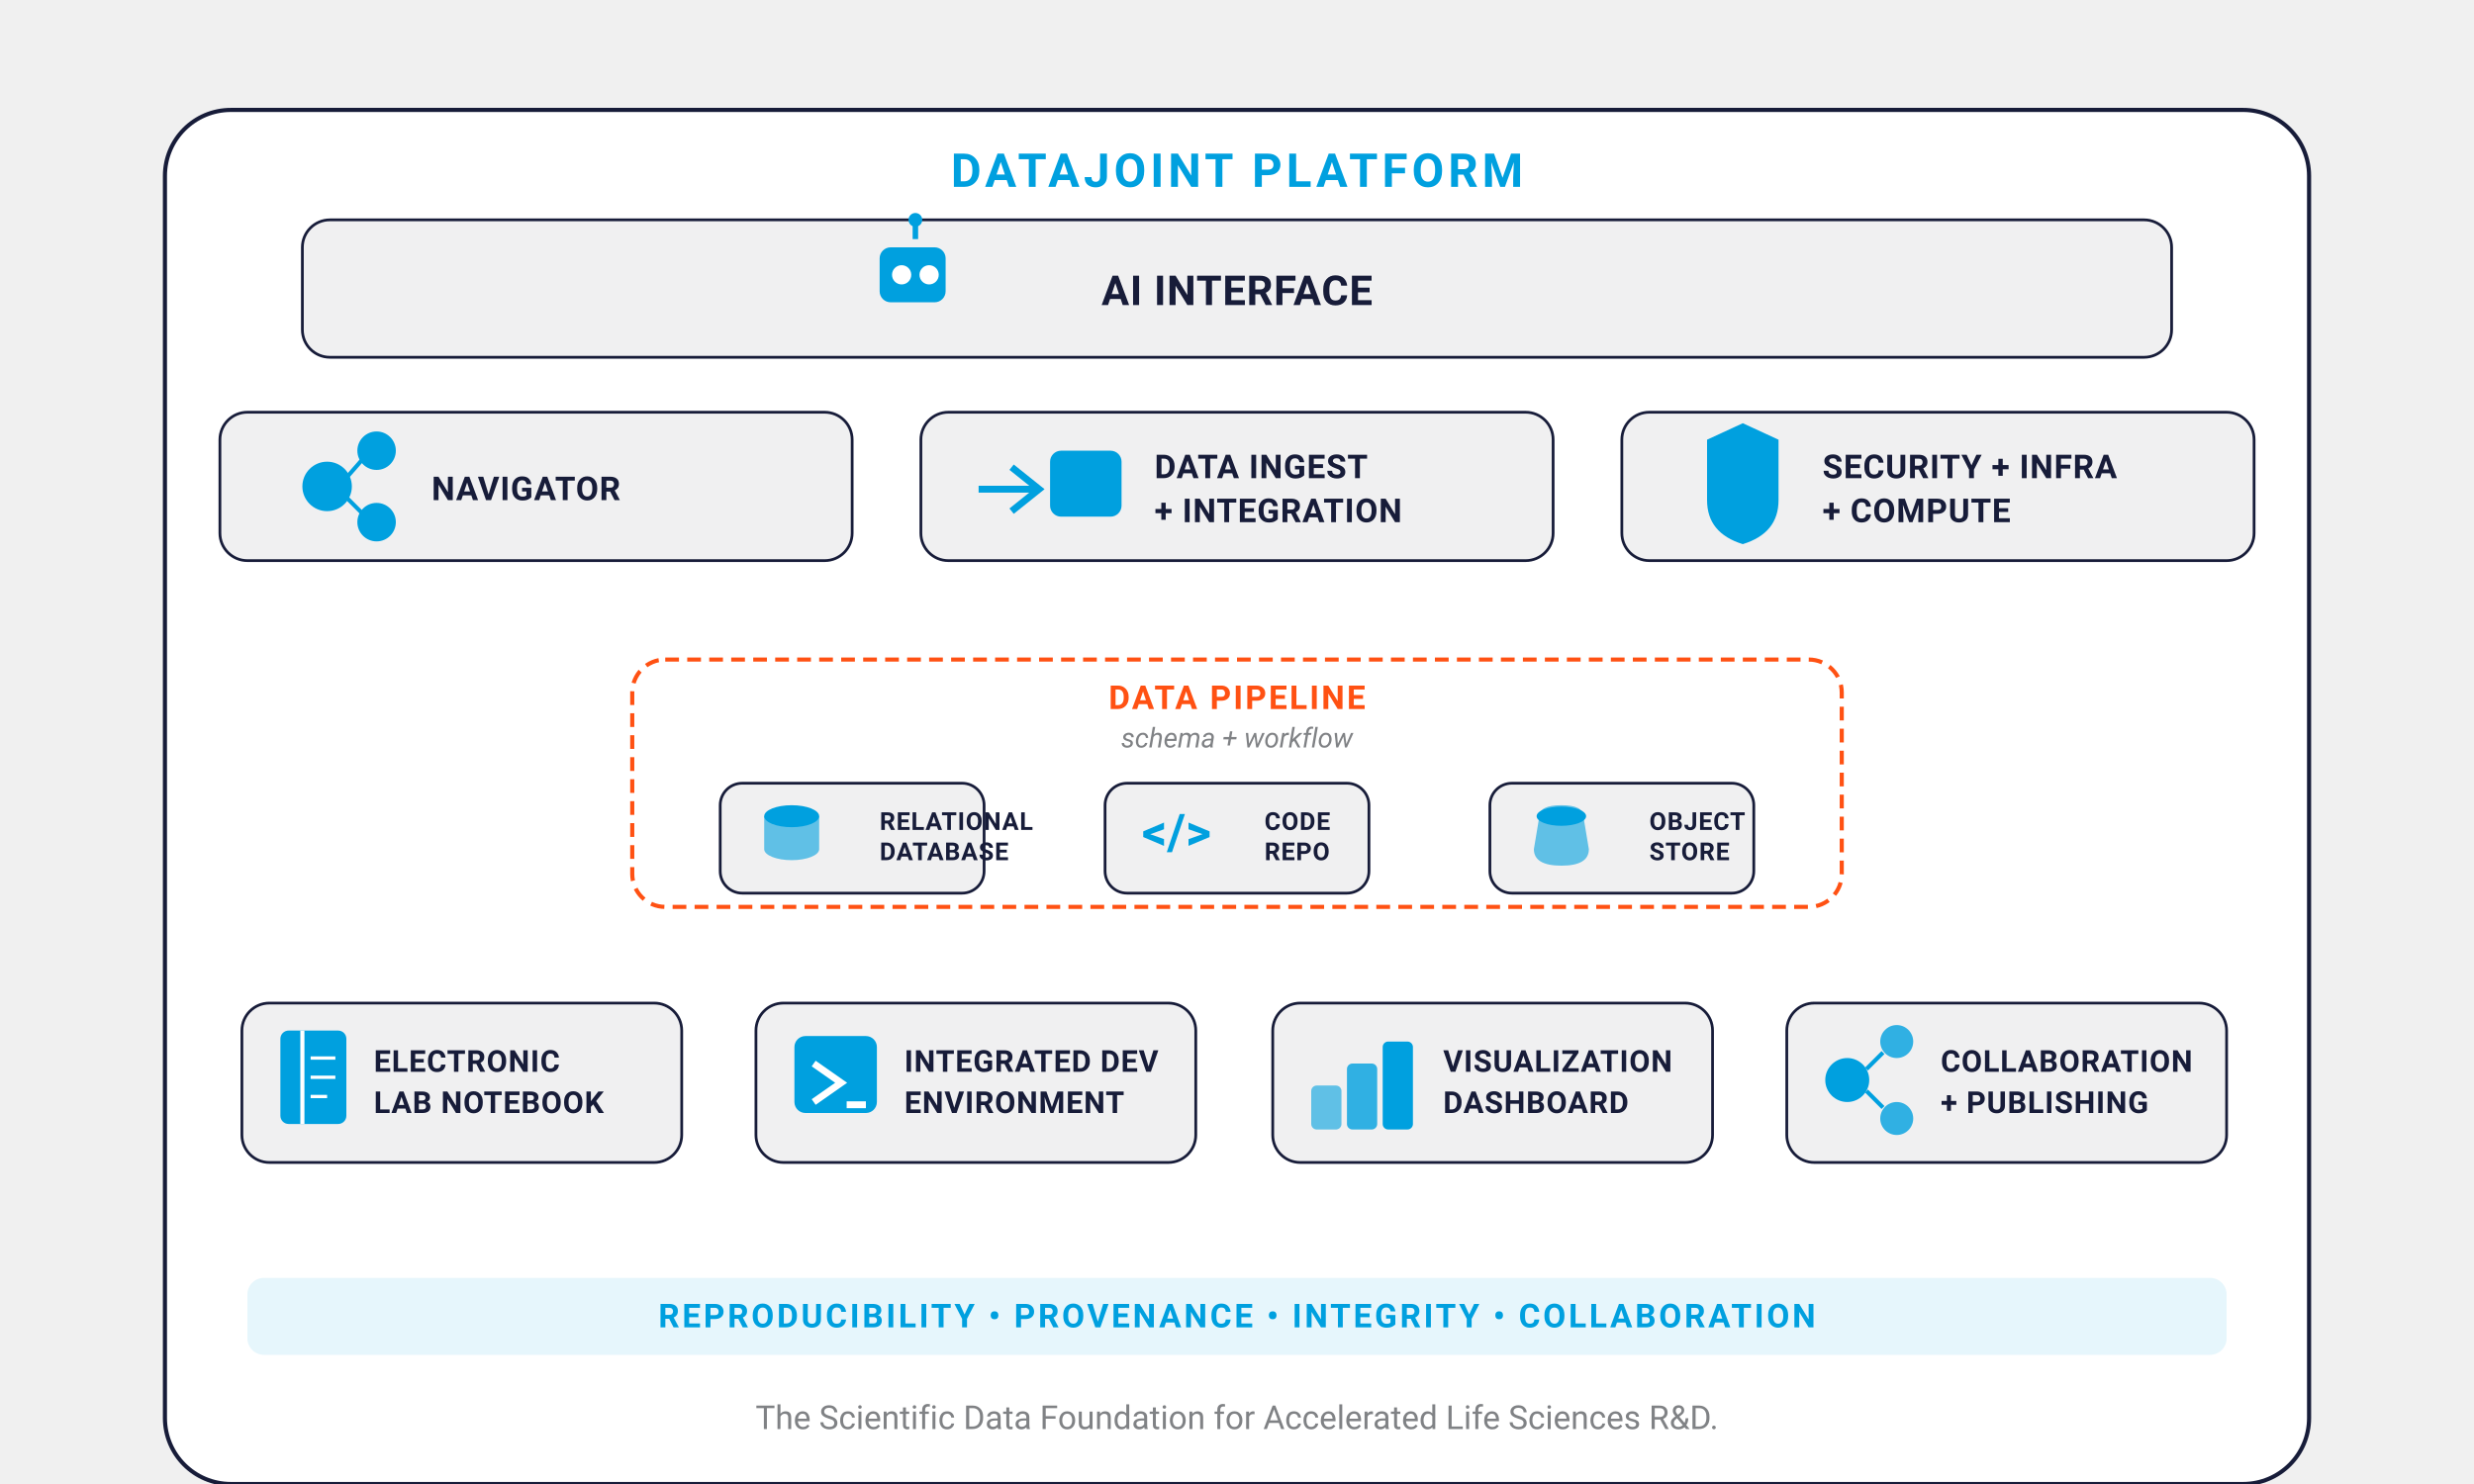
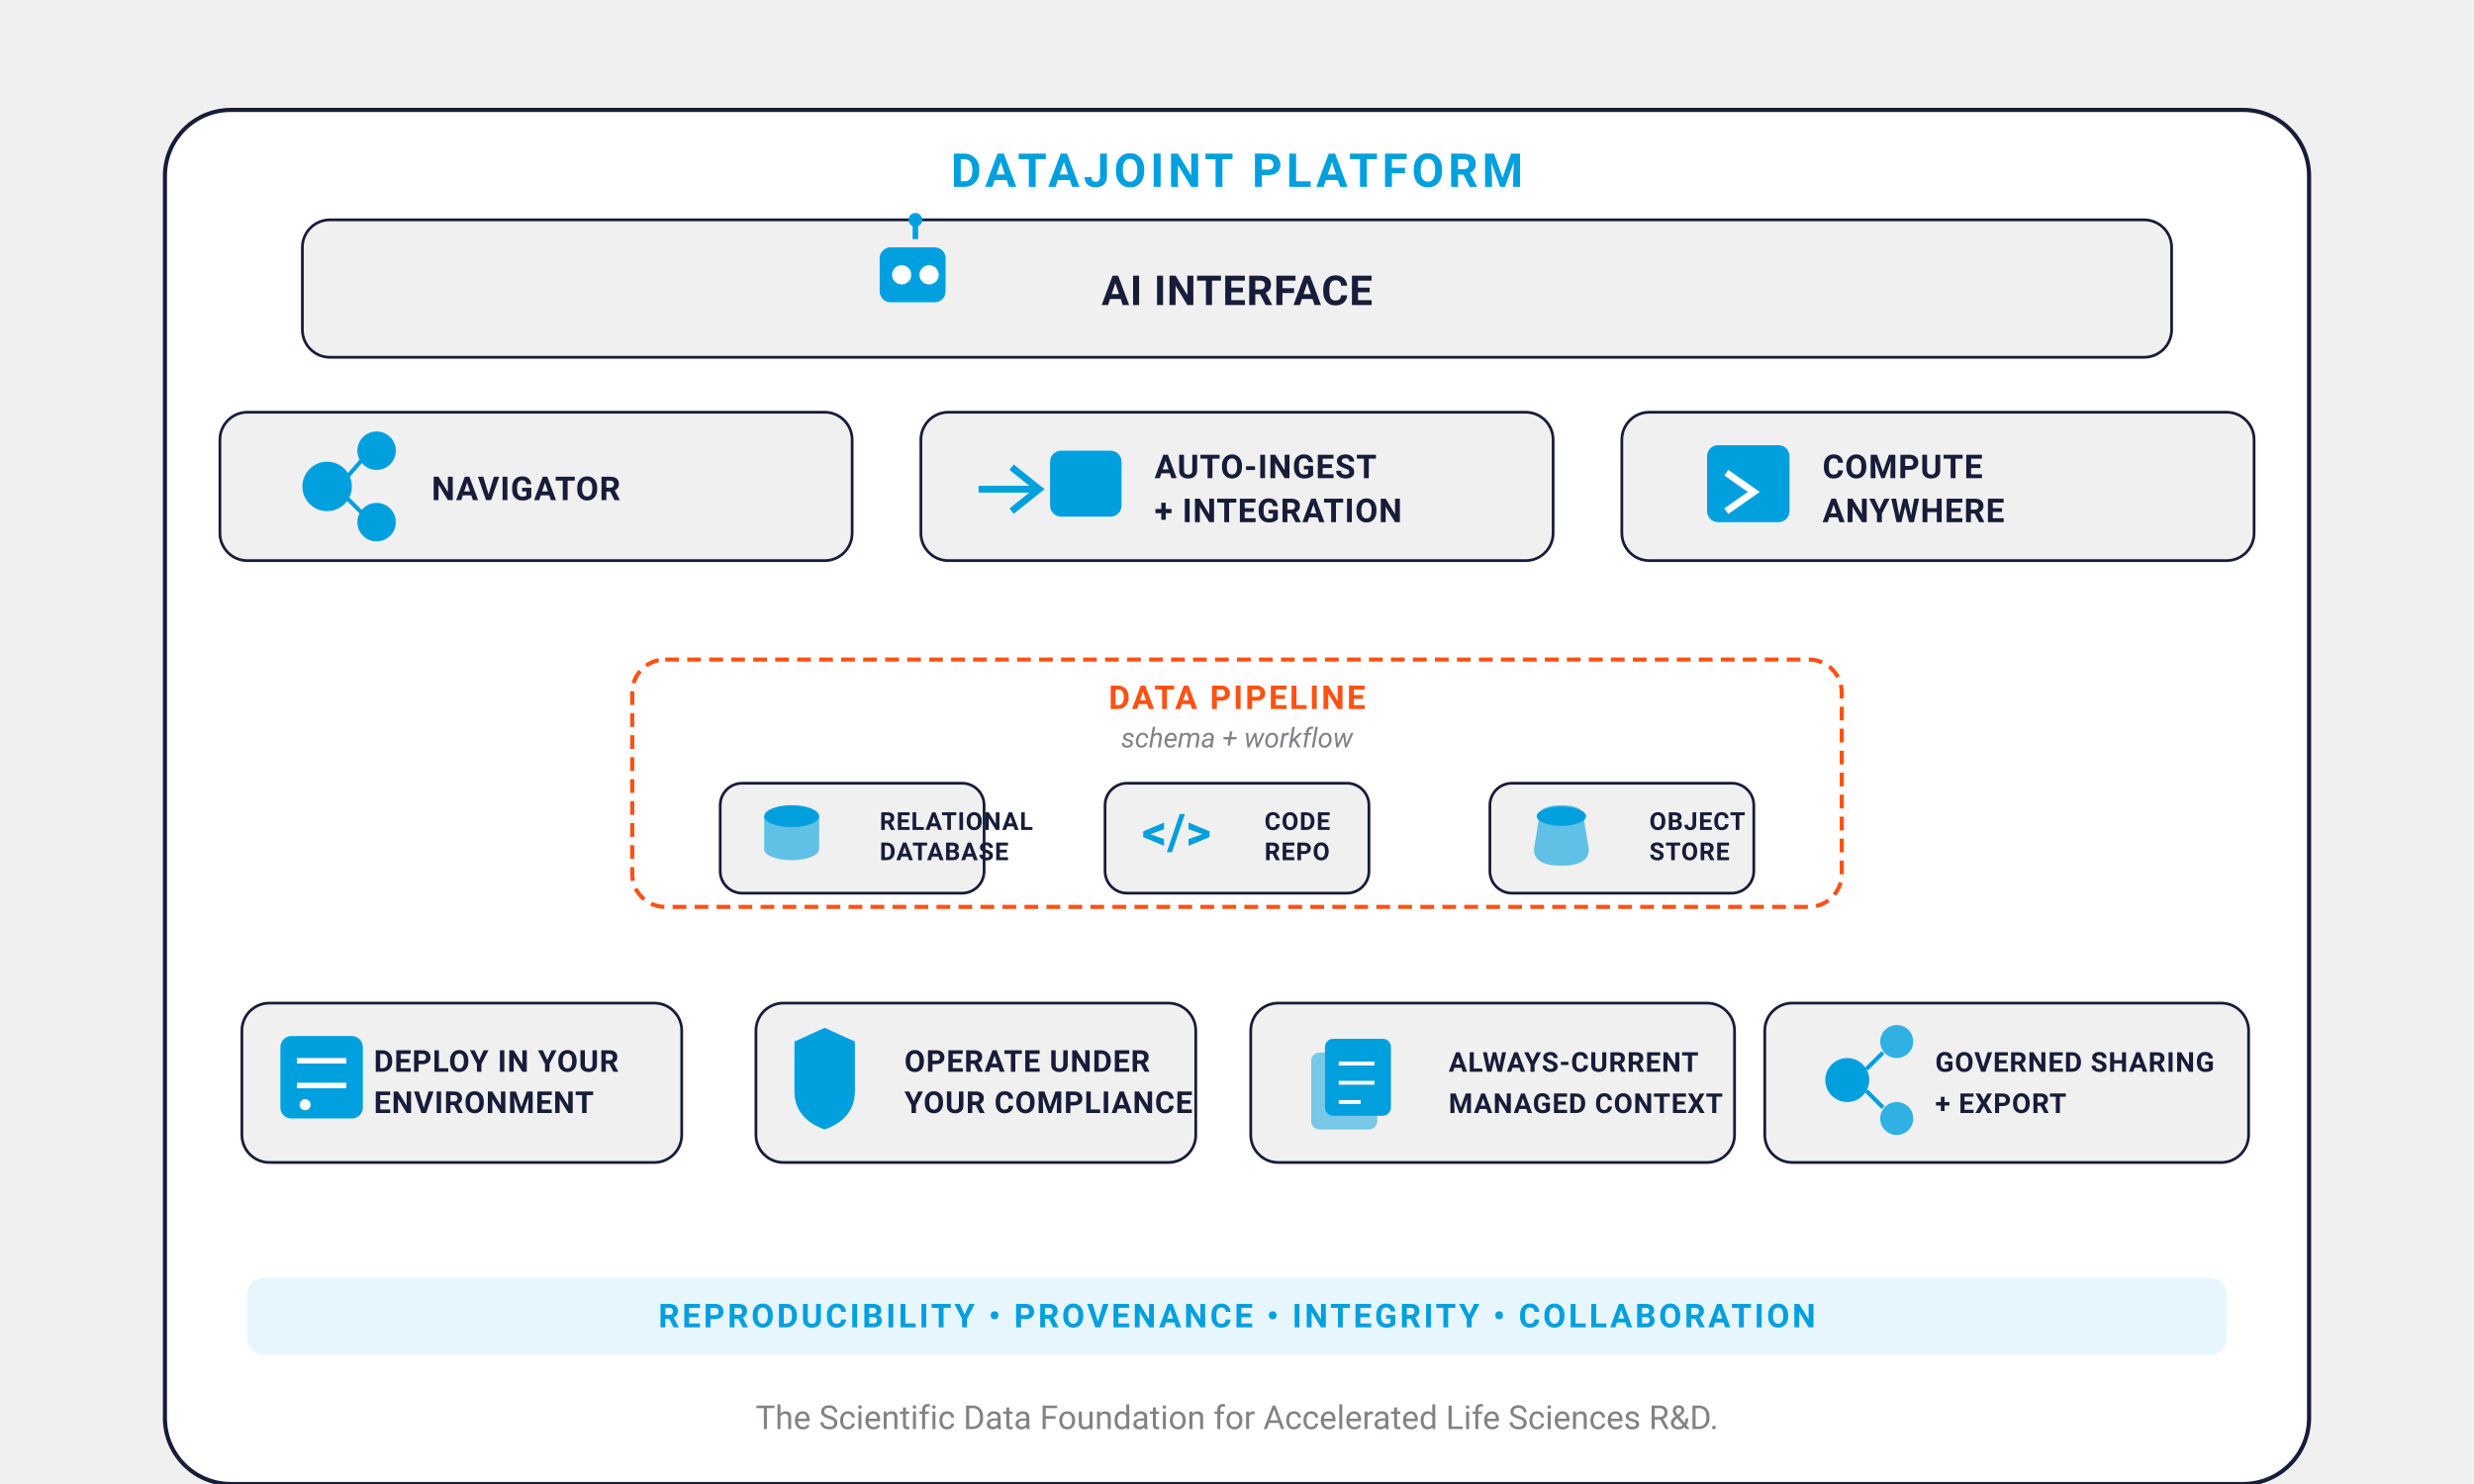
<svg xmlns="http://www.w3.org/2000/svg" viewBox="0 0 900 540" font-family="Roboto, Helvetica, sans-serif">
  <defs>
    <style>
      .frame { fill: #FFFFFF; stroke: #171C39; }
      .boundary { fill: #FFFFFF; stroke: #171C39; }
      .box { fill: #F0F0F1; stroke: #171C39; }
      .core-panel { fill: #FFFFFF; stroke: #FF5113; }
      .accent { fill: #00A0DF; }
      .accent-stroke { stroke: #00A0DF; }
      .ink { fill: #171C39; }
      .on-accent { fill: #FFFFFF; }
      .caption { fill: #808285; }
      .band { fill: #00A0DF; fill-opacity: 0.10; }
      .platform-label { font-size: 17px; fill: #00A0DF; font-weight: 700; text-anchor: middle; letter-spacing: 1.5px; }
      .comp-label { font-size: 12px; fill: #171C39; font-weight: 600; letter-spacing: 0.3px; }
      .core-label { font-size: 12px; fill: #FF5113; font-weight: 700; text-anchor: middle; letter-spacing: 0.8px; }
      .core-sub { font-size: 10px; fill: #808285; text-anchor: middle; font-style: italic; }
      .tagline { font-size: 12px; fill: #808285; text-anchor: middle; font-style: italic; }
      .band-label { font-size: 12px; fill: #00A0DF; font-weight: 600; text-anchor: middle; letter-spacing: 1px; }
      @media (prefers-color-scheme: dark) {
        .frame, .boundary { fill: #161A21; stroke: #8A93A1; }
        .box { fill: #242832; stroke: #8A93A1; }
        .core-panel { fill: #1E232C; stroke: #FF7A47; }
        .accent { fill: #33B8E8; }
        .accent-stroke { stroke: #33B8E8; }
        .ink { fill: #C9CFD9; }
        .on-accent { fill: #161A21; }
        .caption { fill: #9DA0A4; }
        .band { fill: #33B8E8; }
        .platform-label, .band-label { fill: #33B8E8; }
        .comp-label { fill: #C9CFD9; }
        .core-label { fill: #FF7A47; }
        .core-sub, .tagline { fill: #9DA0A4; }
      }
    </style>
  </defs>
  <rect x="60" y="40" width="780" height="500" rx="24" class="boundary" stroke-width="1.5" />
  <text x="450" y="68" class="platform-label">DATAJOINT PLATFORM</text>
  <g transform="translate(450, 106)">
    <rect x="-340" y="-26" width="680" height="50" rx="10" class="box" stroke-width="1" />
    <rect x="-130" y="-16" width="24" height="20" rx="4" class="accent" />
    <circle cx="-122" cy="-6" r="3.5" class="on-accent" />
    <circle cx="-112" cy="-6" r="3.5" class="on-accent" />
    <line x1="-117" y1="-19" x2="-117" y2="-25" class="accent-stroke" stroke-width="2" />
    <circle cx="-117" cy="-26" r="2.5" class="accent" />
    <text x="0" y="5" class="comp-label" style="font-size:15px; font-weight:700; text-anchor:middle;">AI INTERFACE</text>
  </g>
  <g transform="translate(195, 178)">
    <rect x="-115" y="-28" width="230" height="54" rx="10" class="box" stroke-width="1" />
    <circle cx="-76" cy="-1" r="9" class="accent" />
    <circle cx="-58" cy="-14" r="7" class="accent" />
    <circle cx="-58" cy="12" r="7" class="accent" />
    <line x1="-70" y1="-3" x2="-63" y2="-11" class="accent-stroke" stroke-width="1.5" />
    <line x1="-70" y1="2" x2="-63" y2="9" class="accent-stroke" stroke-width="1.5" />
    <text x="-38" y="4" class="comp-label">NAVIGATOR</text>
  </g>
  <g transform="translate(450, 178)">
    <rect x="-115" y="-28" width="230" height="54" rx="10" class="box" stroke-width="1" />
    <rect x="-68" y="-14" width="26" height="24" rx="4" class="accent" />
    <path d="M-94,0 L-72,0 M-82,-8 L-72,0 L-82,8" fill="none" class="accent-stroke" stroke-width="2.5" />
-     <text x="-30" y="-4" class="comp-label">DATA INGEST</text>
+     <text x="-30" y="-4" class="comp-label">AUTO-INGEST</text>
    <text x="-30" y="12" class="comp-label">+ INTEGRATION</text>
  </g>
  <g transform="translate(705, 178)">
    <rect x="-115" y="-28" width="230" height="54" rx="10" class="box" stroke-width="1" />
-     <path d="M-84,-18 L-84,4 Q-84,16 -71,20 Q-58,16 -58,4 L-58,-18 L-71,-24 Z" class="accent" />
-     <text x="-42" y="-4" class="comp-label">SECURITY + INFRA</text>
-     <text x="-42" y="12" class="comp-label">+ COMPUTE</text>
+     <rect x="-84" y="-16" width="30" height="28" rx="4" class="accent" />
+     <path d="M-77,-6 L-67,1 L-77,8" fill="none" stroke="#FFFFFF" stroke-width="2.5" />
+     <text x="-42" y="-4" class="comp-label">COMPUTE</text>
+     <text x="-42" y="12" class="comp-label">ANYWHERE</text>
  </g>
  <rect x="230" y="240" width="440" height="90" rx="12" class="core-panel" stroke-width="1.5" stroke-dasharray="5 3" />
  <text x="450" y="258" class="core-label">DATA PIPELINE</text>
  <text x="450" y="272" class="core-sub">schema + workflow</text>
  <g transform="translate(310, 305)">
    <rect x="-48" y="-20" width="96" height="40" rx="8" class="box" stroke-width="1" />
    <ellipse cx="-22" cy="-8" rx="10" ry="4" class="accent" />
    <path d="M-32,-8 v12 a10,4 0 0,0 20,0 v-12" class="accent" fill-opacity="0.6" />
    <text x="10" y="-3" class="comp-label" style="font-size:9px;">RELATIONAL</text>
    <text x="10" y="8" class="comp-label" style="font-size:9px;">DATABASE</text>
  </g>
  <g transform="translate(450, 305)">
    <rect x="-48" y="-20" width="96" height="40" rx="8" class="box" stroke-width="1" />
    <text x="-22" y="4" text-anchor="middle" font-size="18" font-weight="600" class="accent">&lt;/&gt;</text>
    <text x="10" y="-3" class="comp-label" style="font-size:9px;">CODE</text>
    <text x="10" y="8" class="comp-label" style="font-size:9px;">REPO</text>
  </g>
  <g transform="translate(590, 305)">
    <rect x="-48" y="-20" width="96" height="40" rx="8" class="box" stroke-width="1" />
    <path d="M-30,-8 L-32,4 Q-32,10 -22,10 Q-12,10 -12,4 L-14,-8 Q-14,-12 -22,-12 Q-30,-12 -30,-8 Z" class="accent" fill-opacity="0.6" />
    <ellipse cx="-22" cy="-8" rx="9" ry="3.5" class="accent" />
    <text x="10" y="-3" class="comp-label" style="font-size:9px;">OBJECT</text>
    <text x="10" y="8" class="comp-label" style="font-size:9px;">STORE</text>
  </g>
  <g transform="translate(168, 395)">
    <rect x="-80" y="-30" width="160" height="58" rx="10" class="box" stroke-width="1" />
-     <rect x="-66" y="-20" width="24" height="34" rx="3" class="accent" />
-     <line x1="-58" y1="-20" x2="-58" y2="14" stroke="#FFFFFF" stroke-width="1.5" />
-     <line x1="-55" y1="-10" x2="-46" y2="-10" stroke="#FFFFFF" stroke-width="1.2" />
-     <line x1="-55" y1="-3" x2="-46" y2="-3" stroke="#FFFFFF" stroke-width="1.2" />
-     <line x1="-55" y1="4" x2="-49" y2="4" stroke="#FFFFFF" stroke-width="1.2" />
-     <text x="-32" y="-5" class="comp-label" style="font-size:11px;">ELECTRONIC</text>
-     <text x="-32" y="10" class="comp-label" style="font-size:11px;">LAB NOTEBOOK</text>
+     <rect x="-66" y="-18" width="30" height="30" rx="4" class="accent" />
+     <line x1="-60" y1="-9" x2="-42" y2="-9" stroke="#FFFFFF" stroke-width="2" />
+     <line x1="-60" y1="0" x2="-42" y2="0" stroke="#FFFFFF" stroke-width="2" />
+     <circle cx="-57" cy="7" r="2" fill="#FFFFFF" />
+     <text x="-32" y="-5" class="comp-label" style="font-size:11px;">DEPLOY IN YOUR</text>
+     <text x="-32" y="10" class="comp-label" style="font-size:11px;">ENVIRONMENT</text>
  </g>
  <g transform="translate(355, 395)">
    <rect x="-80" y="-30" width="160" height="58" rx="10" class="box" stroke-width="1" />
-     <rect x="-66" y="-18" width="30" height="28" rx="4" class="accent" />
-     <path d="M-59,-8 L-49,-1 L-59,6" fill="none" stroke="#FFFFFF" stroke-width="2.5" />
-     <line x1="-47" y1="7" x2="-40" y2="7" stroke="#FFFFFF" stroke-width="2.5" />
-     <text x="-26" y="-5" class="comp-label" style="font-size:11px;">INTEGRATED DEV</text>
-     <text x="-26" y="10" class="comp-label" style="font-size:11px;">ENVIRONMENT</text>
+     <path d="M-66,-16 L-66,2 Q-66,12 -55,16 Q-44,12 -44,2 L-44,-16 L-55,-21 Z" class="accent" />
+     <text x="-26" y="-5" class="comp-label" style="font-size:11px;">OPERATE UNDER</text>
+     <text x="-26" y="10" class="comp-label" style="font-size:11px;">YOUR COMPLIANCE</text>
  </g>
  <g transform="translate(543, 395)">
-     <rect x="-80" y="-30" width="160" height="58" rx="10" class="box" stroke-width="1" />
-     <rect x="-66" y="0" width="11" height="16" rx="2" class="accent" fill-opacity="0.6" />
-     <rect x="-53" y="-8" width="11" height="24" rx="2" class="accent" fill-opacity="0.8" />
-     <rect x="-40" y="-16" width="11" height="32" rx="2" class="accent" />
-     <text x="-18" y="-5" class="comp-label" style="font-size:11px;">VISUALIZATION</text>
-     <text x="-18" y="10" class="comp-label" style="font-size:11px;">DASHBOARD</text>
+     <rect x="-88" y="-30" width="176" height="58" rx="10" class="box" stroke-width="1" />
+     <rect x="-66" y="-12" width="24" height="28" rx="3" class="accent" fill-opacity="0.5" />
+     <rect x="-61" y="-17" width="24" height="28" rx="3" class="accent" />
+     <line x1="-56" y1="-8" x2="-43" y2="-8" stroke="#FFFFFF" stroke-width="1.4" />
+     <line x1="-56" y1="-1" x2="-43" y2="-1" stroke="#FFFFFF" stroke-width="1.4" />
+     <line x1="-56" y1="6" x2="-48" y2="6" stroke="#FFFFFF" stroke-width="1.4" />
+     <text x="-16" y="-5" class="comp-label" style="font-size:10px;">ALWAYS-CURRENT</text>
+     <text x="-16" y="10" class="comp-label" style="font-size:10px;">MANAGED CONTEXT</text>
  </g>
  <g transform="translate(730, 395)">
-     <rect x="-80" y="-30" width="160" height="58" rx="10" class="box" stroke-width="1" />
+     <rect x="-88" y="-30" width="176" height="58" rx="10" class="box" stroke-width="1" />
    <circle cx="-58" cy="-2" r="8" class="accent" />
    <circle cx="-40" cy="-16" r="6" class="accent" fill-opacity="0.8" />
    <circle cx="-40" cy="12" r="6" class="accent" fill-opacity="0.8" />
    <line x1="-51" y1="-6" x2="-45" y2="-12" class="accent-stroke" stroke-width="1.5" />
    <line x1="-51" y1="2" x2="-45" y2="8" class="accent-stroke" stroke-width="1.5" />
-     <text x="-24" y="-5" class="comp-label" style="font-size:11px;">COLLABORATION</text>
-     <text x="-24" y="10" class="comp-label" style="font-size:11px;">+ PUBLISHING</text>
+     <text x="-26" y="-5" class="comp-label" style="font-size:10px;">GOVERNED SHARING</text>
+     <text x="-26" y="10" class="comp-label" style="font-size:10px;">+ EXPORT</text>
  </g>
  <rect x="90" y="465" width="720" height="28" rx="6" class="band" />
  <text x="450" y="483" class="band-label">REPRODUCIBILITY • PROVENANCE • INTEGRITY • COLLABORATION</text>
  <text x="450" y="520" class="tagline" style="font-style: normal;">The Scientific Data Foundation for Accelerated Life Sciences R&amp;D.</text>
</svg>
